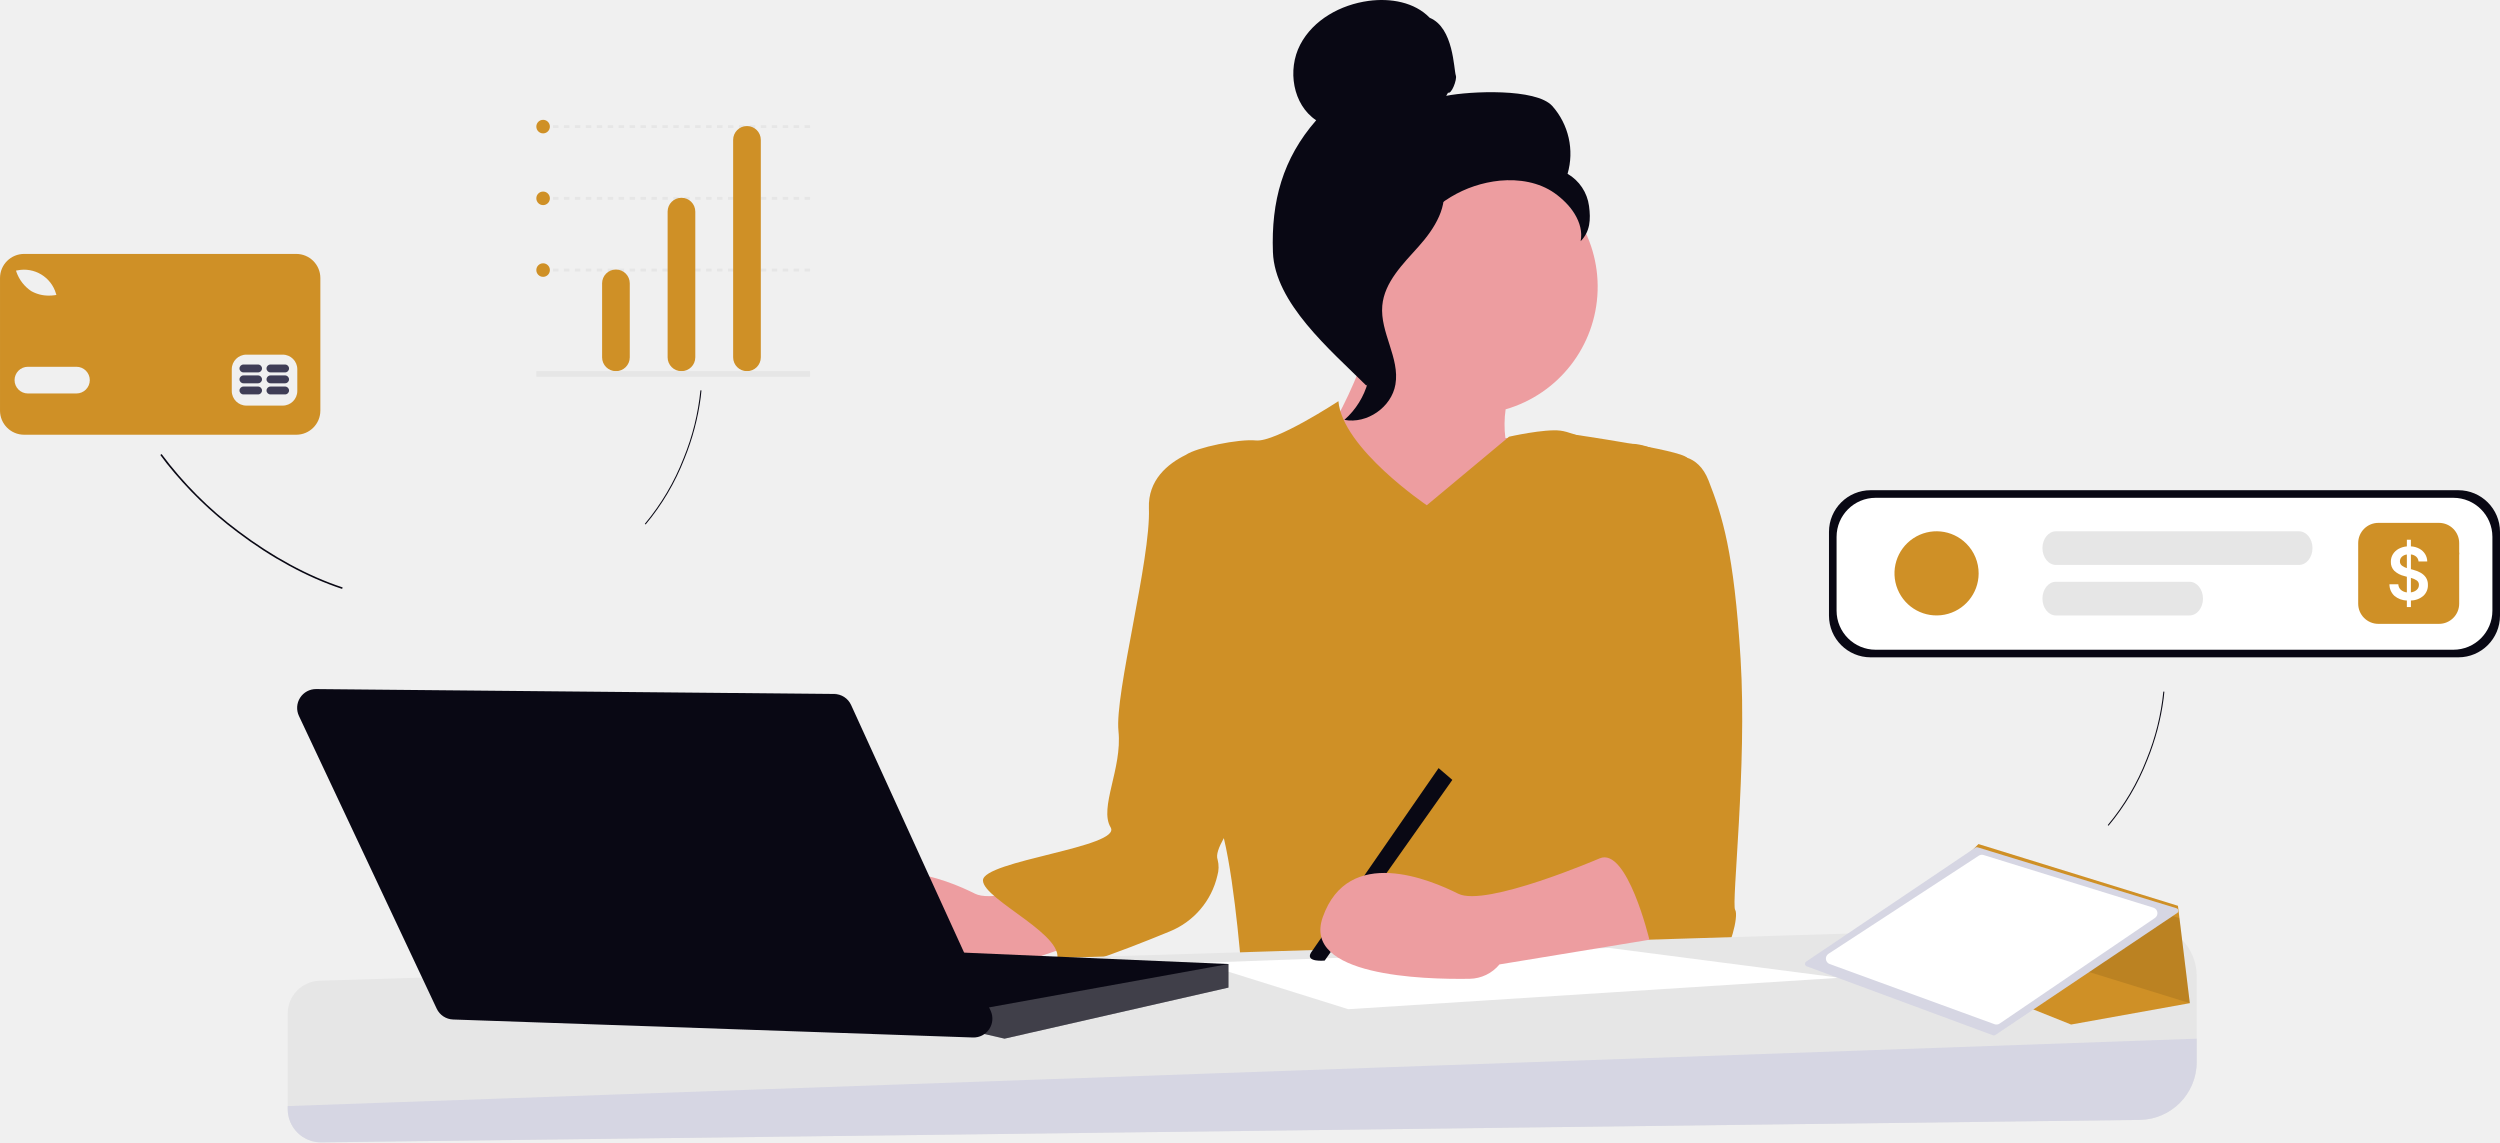
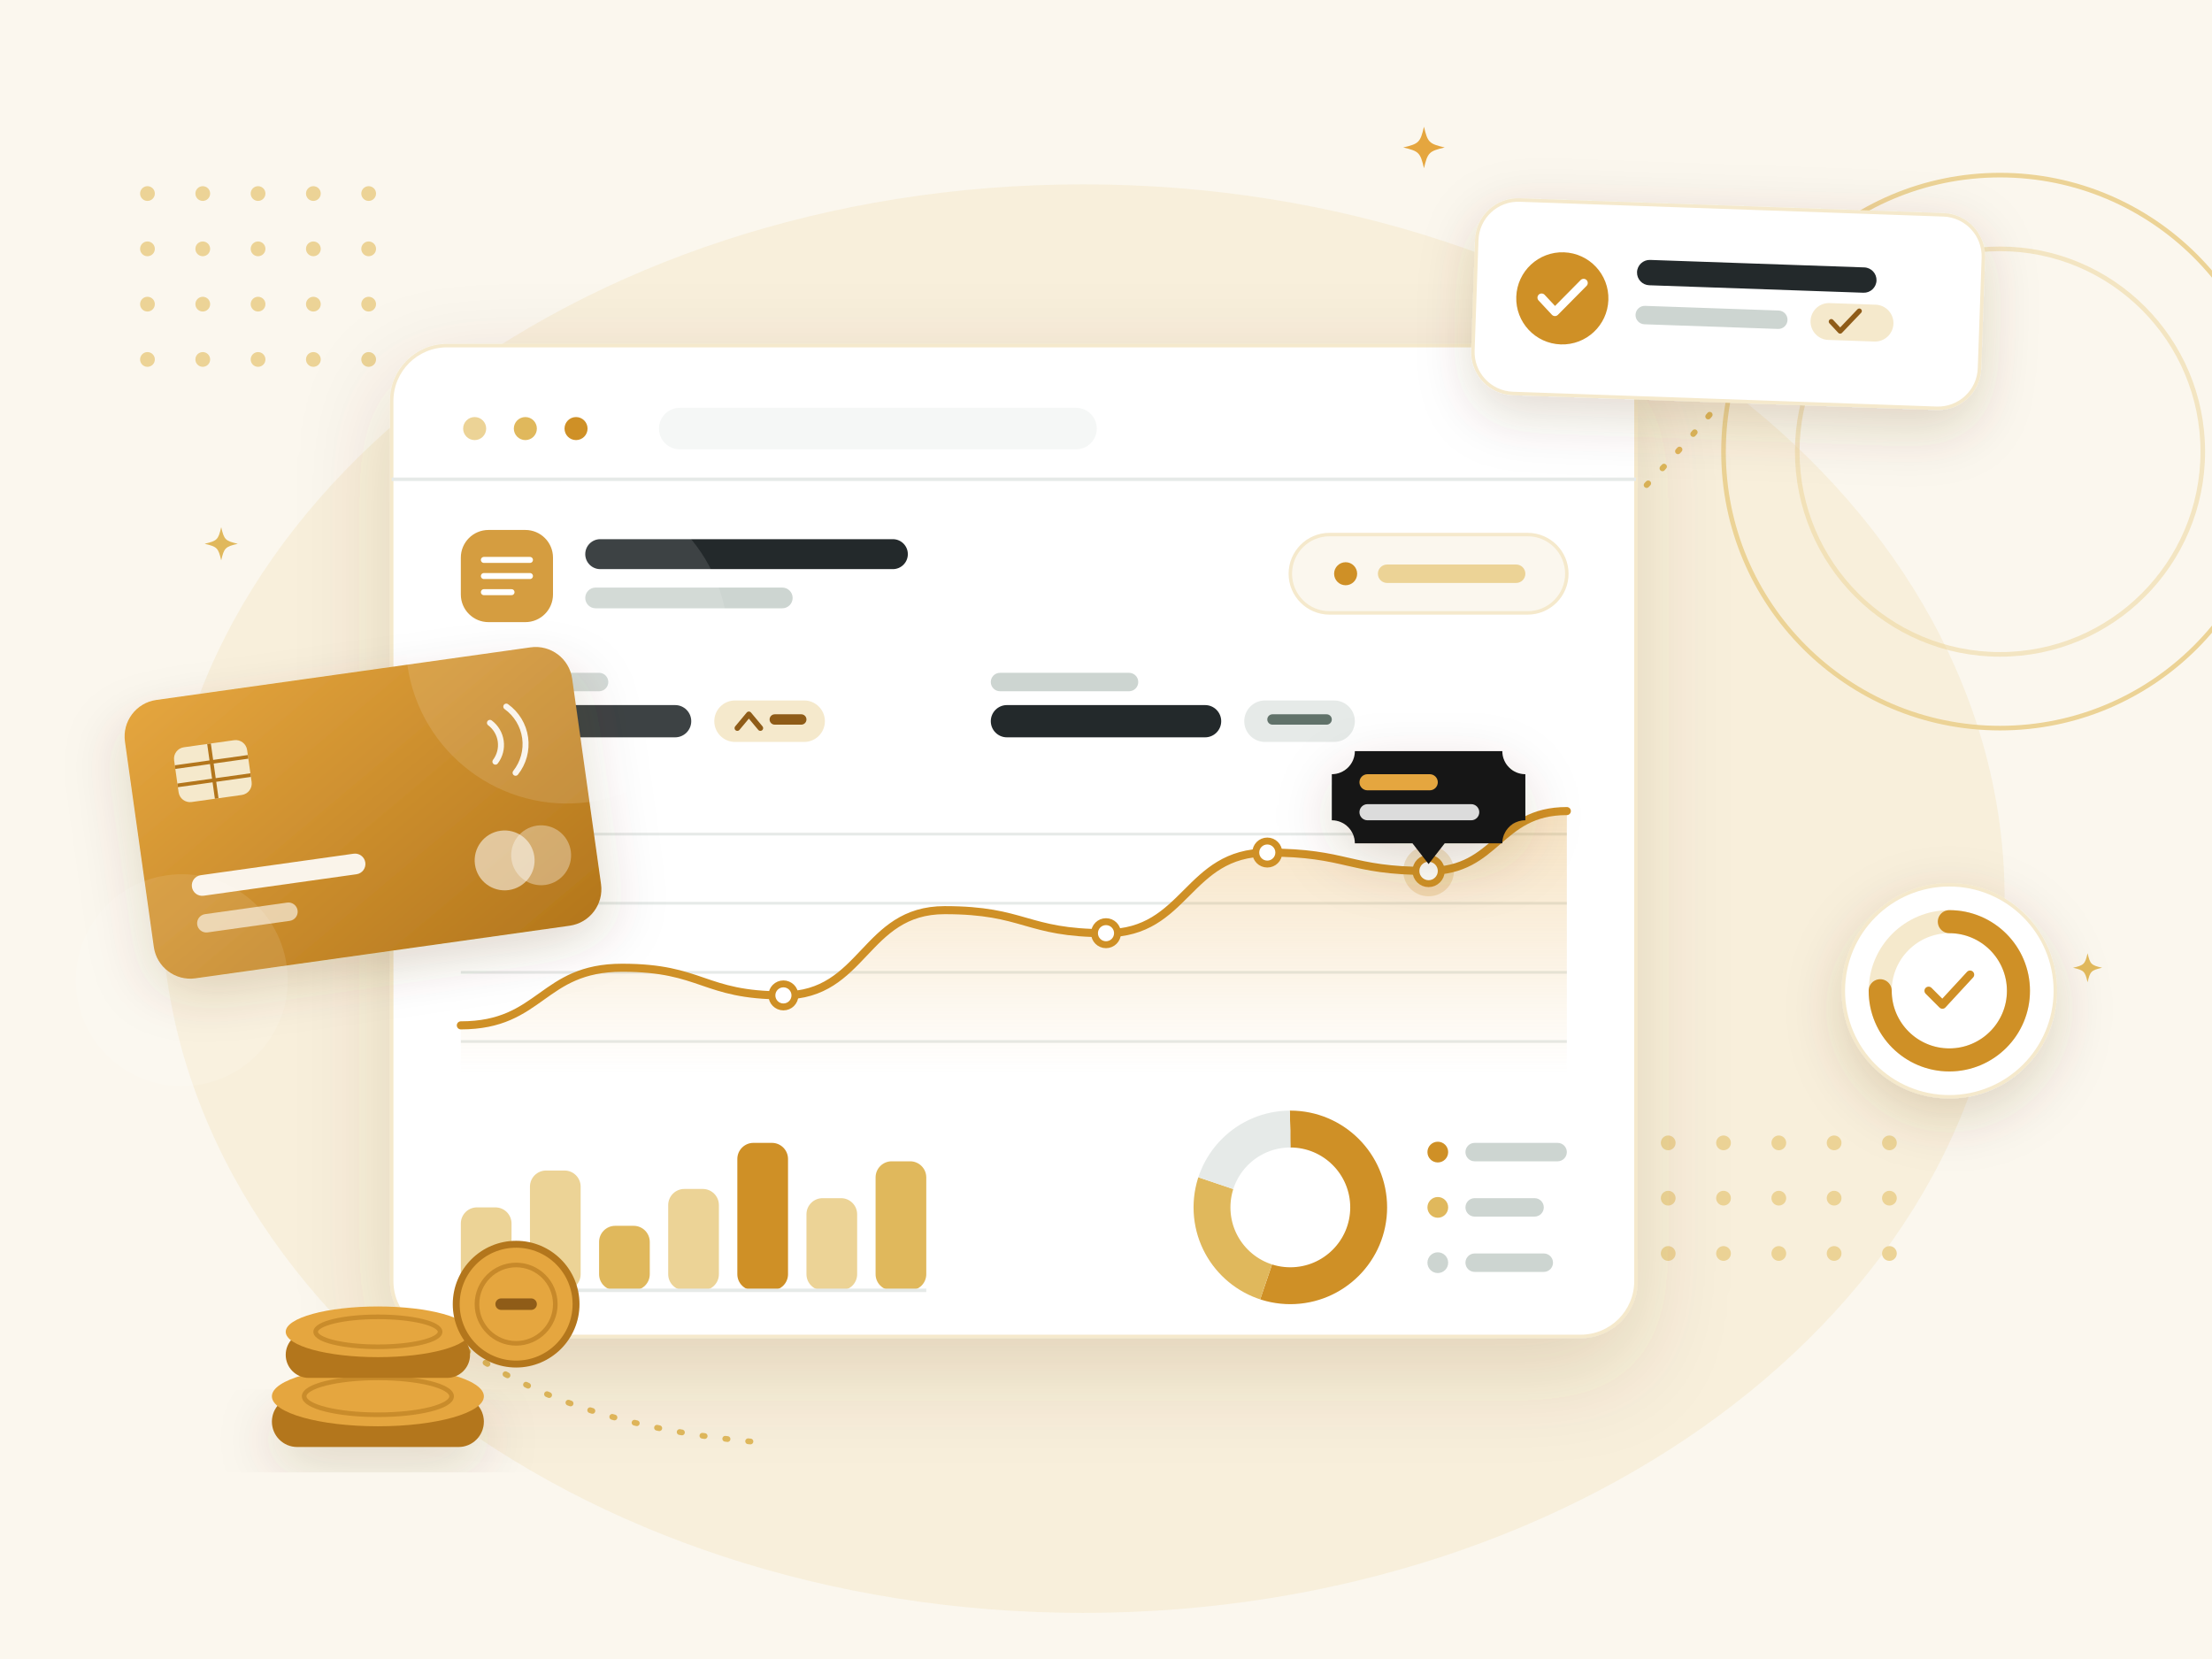
- <svg xmlns="http://www.w3.org/2000/svg" width="960" height="438.656" viewBox="0 0 960 438.656">
-   <g transform="translate(-375.426 -236.395)">
-     <path d="M518.443,608.668s-43.742,18.854-54.3,13.575-42.233-18.854-52.037,9.05c-7.906,22.5,38.249,23.916,56.412,23.62a15.177,15.177,0,0,0,11.462-5.52h0L542.953,627.9S529,604.143,518.443,608.668Z" transform="translate(285.722 -42.659)" fill="#ed9da0" />
-     <path d="M.738,105.582c4.246-1.7,10.886-16.554,15.876-29.207A49.02,49.02,0,1,1,70.971,96.107a41.433,41.433,0,0,0-.1,10.985l15.083.753-1.506,36.2L45.985,162.9S-6.806,108.6.738,105.582Z" transform="translate(882.614 297.476)" fill="#ed9da0" />
-     <path d="M99.548,221.726s-2.485-34.791-7.05-53.938c-1.938,3.514-3.1,6.39-2.375,8.309a11.472,11.472,0,0,1-.108,6.082,30.553,30.553,0,0,1-18.347,21.467c-17.51,7.221-48.105,19.1-43.765,12.047C33.935,205.888,0,191.558,0,184.017S53.544,171.2,49.021,163.655s4.524-22.624,3.015-36.953,12.445-65.991,11.69-85.6c-.417-10.849,7.249-17.081,14.181-20.483,4.153-2.862,20.372-6.19,26.922-5.533C112.369,15.838,136.5,0,136.5,0c1.506,18.1,33.936,39.971,33.936,39.971l31.578-26.325s13.673-3.087,19.705-2.332,15.838,6.785,24.136,5.277,16.59,4.526,16.59,4.526,0,.106-.012.314c3.465-.809,12.068-1.579,16.226,9.114,5.279,13.574,9.727,27.249,12.271,68.447s-3.6,94.074-2.09,96.336-2.262,16.594-5.28,16.594H251.88s3.794-16.405-7.794-25.655c2.857,18.881,12.329,35.458,12.329,35.458Z" transform="translate(752.882 390.443)" fill="#cf9026" />
-     <path d="M864.449,662.364v33.184a22.2,22.2,0,0,1-21.923,22.2l-698.22,8.62A12.749,12.749,0,0,1,131.4,713.616V676.934A12.637,12.637,0,0,1,143.646,664.3l700.5-21.62a19.691,19.691,0,0,1,20.3,19.682Z" transform="translate(354.507 -51.313)" fill="#e6e6e6" />
-     <path d="M864.449,700.855v9a22.2,22.2,0,0,1-21.923,22.2l-698.22,8.62A12.749,12.749,0,0,1,131.4,727.919v-1.181Z" transform="translate(354.507 -65.616)" fill="#d6d6e3" />
-     <path d="M744.8,520.264,656.453,508.8l-157.09,5.731,56.892,17.8Z" transform="translate(336.902 91.596)" fill="#fff" />
-     <path d="M462.42,514.788v9.05l-85.975,19.608-8.4-1.938-1.4-.324L304.8,508Z" transform="translate(384.733 91.793)" fill="#090814" />
-     <path d="M482.578,517v9.05L396.6,545.658l-8.4-1.938-1.4-9.374Z" transform="translate(364.574 89.581)" fill="#fff" opacity="0.223" />
-     <path d="M471.533,677.922c1.508-.754,33.183-6.788,33.183-6.788L447.4,665.855Z" transform="translate(276.823 -57.012)" fill="#090814" />
-     <path d="M701.282,562.855l5.279,4.525L657.54,636.763s-7.542.754-5.279-3.017Z" transform="translate(226.565 -31.506)" fill="#090814" />
-     <path d="M103.915,503.016,302.822,504.9a7.233,7.233,0,0,1,6.511,4.229l53.605,117.45a7.232,7.232,0,0,1-6.83,10.231L156.5,629.9a7.233,7.233,0,0,1-6.294-4.149L97.3,513.327a7.232,7.232,0,0,1,6.613-10.312Z" transform="translate(392.914 -2.018)" fill="#090814" />
-     <path d="M764.443,608.726S720.7,627.58,710.143,622.3s-42.233-18.854-52.037,9.05c-7.906,22.5,38.249,23.916,56.412,23.62a15.177,15.177,0,0,0,11.462-5.52h0l57.574-9.471S775,604.2,764.443,608.726Z" transform="translate(225.246 -42.717)" fill="#ed9da0" />
-     <path d="M781.643,392.374s41.856,6.019,44.119,9.036-2.262,21.117-2.262,21.117l-30.167,5.279L770.12,422.8Z" transform="translate(197.488 10.78)" fill="#cf9026" />
-     <path d="M846.1,496.039l72.957,29.182,45.6-8.208-3.977-32.639-.584-4.751-76.6-23.711-5.472,5.471Z" transform="translate(251.662 104.598)" fill="#cf9026" />
-     <path d="M901.724,463.616V495.2l76.6,23.711-3.977-32.639Z" transform="translate(237.988 102.704)" opacity="0.1" />
-     <g transform="translate(1068.532 561.723)">
-       <path d="M904.6,649.109l5.164,1.912,61.574,22.8,4.785,1.772a1.008,1.008,0,0,0,.918-.108l5.639-3.781,58.657-39.353,5.542-3.716a1.018,1.018,0,0,0-.27-1.82l-8.836-2.706-62.114-19.029-5.423-1.664a1.014,1.014,0,0,0-.87.129l-4.272,2.879L909.757,643.7l-5.363,3.613a1.018,1.018,0,0,0,.21,1.8Z" transform="translate(-903.943 -603.375)" fill="#d6d6e3" />
-       <path d="M1045.185,635.98l-59.623,40.55a2.2,2.2,0,0,1-1.987.247l-63.3-23.108a2.214,2.214,0,0,1-.447-3.931l57.709-37.66a2.195,2.195,0,0,1,1.849-.259l65.211,20.218a2.214,2.214,0,0,1,.585,3.942Z" transform="translate(-910.795 -608.813)" fill="#fff" />
+ <svg xmlns="http://www.w3.org/2000/svg" width="960" height="720" viewBox="0 0 960 720" role="img">
+   <defs>
+     <linearGradient id="areaFill" x1="0" y1="0" x2="0" y2="1">
+       <stop offset="0" stop-color="#e5a63f" stop-opacity="0.32" />
+       <stop offset="1" stop-color="#e5a63f" stop-opacity="0" />
+     </linearGradient>
+     <linearGradient id="goldCard" x1="0" y1="0" x2="1" y2="1">
+       <stop offset="0" stop-color="#e5a63f" />
+       <stop offset="1" stop-color="#b3761c" />
+     </linearGradient>
+     <filter id="shadowLg" x="-40%" y="-40%" width="180%" height="180%">
+       <feDropShadow dx="0" dy="14" stdDeviation="20" flood-color="#613e18" flood-opacity="0.16" />
+     </filter>
+     <filter id="shadowSm" x="-50%" y="-50%" width="200%" height="200%">
+       <feDropShadow dx="0" dy="8" stdDeviation="12" flood-color="#613e18" flood-opacity="0.18" />
+     </filter>
+     <path id="spark" d="M0,-9 C1.6,-2.2 2.2,-1.6 9,0 C2.2,1.6 1.6,2.2 0,9 C-1.6,2.2 -2.2,1.6 -9,0 C-2.2,-1.6 -1.6,-2.2 0,-9 Z" />
+   </defs>
+   <rect width="960" height="720" fill="#fbf7ee" />
+   <ellipse cx="470" cy="390" rx="400" ry="310" fill="#f5e9cc" opacity="0.55" />
+   <circle cx="868" cy="196" r="120" fill="none" stroke="#ecd396" stroke-width="2" />
+   <circle cx="868" cy="196" r="88" fill="none" stroke="#ecd396" stroke-width="2" opacity="0.5" />
+   <g fill="#ecd396">
+     <g transform="translate(64,84)">
+       <circle r="3.2" />
+       <circle cx="24" r="3.2" />
+       <circle cx="48" r="3.2" />
+       <circle cx="72" r="3.2" />
+       <circle cx="96" r="3.2" />
+       <circle cy="24" r="3.2" />
+       <circle cx="24" cy="24" r="3.2" />
+       <circle cx="48" cy="24" r="3.2" />
+       <circle cx="72" cy="24" r="3.2" />
+       <circle cx="96" cy="24" r="3.2" />
+       <circle cy="48" r="3.2" />
+       <circle cx="24" cy="48" r="3.2" />
+       <circle cx="48" cy="48" r="3.2" />
+       <circle cx="72" cy="48" r="3.2" />
+       <circle cx="96" cy="48" r="3.2" />
+       <circle cy="72" r="3.2" />
+       <circle cx="24" cy="72" r="3.2" />
+       <circle cx="48" cy="72" r="3.2" />
+       <circle cx="72" cy="72" r="3.2" />
+       <circle cx="96" cy="72" r="3.2" />
    </g>
-     <path d="M482.253,35.567c1.347.784,3.519-5.008,3.037-6.5-.841-2.494-.82-18.417-10.053-22.238C469.4.765,460.115-.786,451.773.34c-10.717,1.448-21.293,7.238-26.28,16.849s-2.854,23,6.151,29C418.8,60.9,414.332,77.308,415.036,96.815c.7,19.524,21.977,37.479,35.85,51.233,3.1-1.87,5.912-10.676,4.206-13.873s.744-6.9-1.367-9.852c-2.111-2.936-3.881,1.75-1.75-1.186,1.347-1.85-3.9-6.092-1.912-7.2,9.672-5.348,12.889-17.412,18.964-26.641a45.369,45.369,0,0,1,33.156-19.926c7.318-.684,15.039.563,21.028,4.805s11.375,11.222,9.99,18.44c3.669-3.718,3.91-8.323,3.222-13.5a16.908,16.908,0,0,0-8.242-12.379A27.6,27.6,0,0,0,522.312,40.7c-6.253-6.9-31.608-5.711-40.737-3.9l.7-1.207-.02-.02Z" transform="translate(449.192 236.395)" fill="#090814" />
-     <path d="M467.013,34.628c-12.082,1.307-20.811,11.783-28.19,21.454-4.242,5.57-8.707,11.722-8.586,18.74.1,7.078,4.846,13.17,7.118,19.865a29.947,29.947,0,0,1-8.707,31.547c8.707,1.649,18.117-4.866,19.6-13.611,1.75-10.154-5.951-19.966-5.047-30.24.8-9.048,7.942-16.005,13.993-22.781,6.072-6.776,11.762-15.744,8.967-24.393l.841-.583h0Z" transform="translate(463.021 271.395)" fill="#090814" />
-     <path d="M51.061,15.385a95.518,95.518,0,0,1-24.109-3.307A90.823,90.823,0,0,1,0,.33L.221,0A90.431,90.431,0,0,0,27.053,11.692,93.009,93.009,0,0,0,53.7,14.941l.014.4Q52.4,15.385,51.061,15.385Z" transform="translate(1184.774 553.438) rotate(-83)" fill="#090814" />
-     <g transform="translate(1077.755 424.636)">
-       <rect width="257.67" height="64.174" rx="16" fill="#090814" />
-       <rect width="251.836" height="58.34" rx="15" transform="translate(2.917 2.917)" fill="#fff" />
-       <path d="M300.634,369.083a2.072,2.072,0,0,1-1.658-.834l-5.084-6.775a2.072,2.072,0,1,1,3.315-2.487l3.328,4.433,8.539-12.809a2.072,2.072,0,1,1,3.449,2.3l-10.164,15.25a2.074,2.074,0,0,1-1.664.926Z" transform="translate(-70.873 -327.456)" fill="#cf9026" />
-       <g transform="translate(203.217 12.542)">
-         <path d="M7.756,0H31.024A7.756,7.756,0,0,1,38.78,7.756V31.024a7.756,7.756,0,0,1-7.756,7.756H7.756A7.756,7.756,0,0,1,0,31.024V7.756A7.756,7.756,0,0,1,7.756,0Z" transform="translate(0 0)" fill="#cf9026" />
-         <path d="M12.248-73.526v-2.512a7.643,7.643,0,0,1-4.8-1.8,5.992,5.992,0,0,1-1.883-4.442H8.97a3.011,3.011,0,0,0,1.018,2.188,4.208,4.208,0,0,0,2.263.94v-6l-1.038-.287a8.425,8.425,0,0,1-3.765-1.971A4.629,4.629,0,0,1,6.1-90.881a5.44,5.44,0,0,1,.8-2.941,5.9,5.9,0,0,1,2.185-2.051,7.929,7.929,0,0,1,3.169-.94V-99.38H13.8v2.556a7.65,7.65,0,0,1,3.265.9,5.89,5.89,0,0,1,2.181,2.037,5.54,5.54,0,0,1,.834,2.853h-3.35a2.734,2.734,0,0,0-.895-1.837,3.672,3.672,0,0,0-2.032-.857v5.667l.867.23a12.5,12.5,0,0,1,2.723,1.054,5.99,5.99,0,0,1,2.124,1.847,4.924,4.924,0,0,1,.82,2.922,5.475,5.475,0,0,1-1.715,4.146,7.407,7.407,0,0,1-4.814,1.822v2.515ZM13.8-79.165a3.949,3.949,0,0,0,2.231-.951,2.494,2.494,0,0,0,.848-1.917,1.957,1.957,0,0,0-.841-1.707,7.38,7.38,0,0,0-2.236-.985Zm-1.551-9.308V-93.7a3.4,3.4,0,0,0-1.959.9,2.335,2.335,0,0,0-.7,1.712,1.974,1.974,0,0,0,.82,1.707,6.527,6.527,0,0,0,1.847.918Z" transform="translate(6.439 105.845)" fill="#fff" />
-       </g>
-       <path d="M5.184,0H98.512c2.864,0,5.184,2.894,5.184,6.463s-2.322,6.463-5.184,6.463H5.184C2.322,12.927,0,10.033,0,6.463S2.322,0,5.184,0Z" transform="translate(81.97 15.772)" fill="#e6e6e6" />
-       <path d="M5.137,0h51.37c2.837,0,5.139,2.894,5.139,6.463s-2.3,6.463-5.137,6.463H5.137C2.3,12.927,0,10.033,0,6.463S2.3,0,5.137,0Z" transform="translate(81.97 35.164)" fill="#e6e6e6" />
-       <path d="M245.031,621.374a16.158,16.158,0,1,1-4.733-11.5A16.159,16.159,0,0,1,245.031,621.374Z" transform="translate(-187.562 -589.371)" fill="#cf9026" />
+     <g transform="translate(724,496)">
+       <circle r="3.2" />
+       <circle cx="24" r="3.2" />
+       <circle cx="48" r="3.2" />
+       <circle cx="72" r="3.2" />
+       <circle cx="96" r="3.2" />
+       <circle cy="24" r="3.2" />
+       <circle cx="24" cy="24" r="3.2" />
+       <circle cx="48" cy="24" r="3.2" />
+       <circle cx="72" cy="24" r="3.2" />
+       <circle cx="96" cy="24" r="3.2" />
+       <circle cy="48" r="3.2" />
+       <circle cx="24" cy="48" r="3.2" />
+       <circle cx="48" cy="48" r="3.2" />
+       <circle cx="72" cy="48" r="3.2" />
+       <circle cx="96" cy="48" r="3.2" />
    </g>
-     <g transform="translate(375.426 333.901)">
-       <path d="M418.335,456.6h-104.5a9.257,9.257,0,0,0-9.257,9.257v50.916a9.257,9.257,0,0,0,9.257,9.257h104.5a9.257,9.257,0,0,0,9.257-9.257V465.858a9.257,9.257,0,0,0-9.258-9.258Zm-107.089,6.315a12.775,12.775,0,0,1,14.824,8.919l.164.509-.526.094a13.965,13.965,0,0,1-2.268.166,13.5,13.5,0,0,1-6.884-1.735,14.619,14.619,0,0,1-5.673-7.351l-.164-.508Zm22.685,47.272h-18.64a5.126,5.126,0,0,1,0-10.252h18.639a5.126,5.126,0,1,1,0,10.252Zm84.807-.932a5.608,5.608,0,0,1-5.592,5.592H399.168a5.608,5.608,0,0,1-5.592-5.592v-8.387a5.608,5.608,0,0,1,5.592-5.592h13.98a5.608,5.608,0,0,1,5.592,5.592Z" transform="translate(-304.575 -456.6)" fill="#cf9026" />
-       <path d="M500.623,561.213H495a1.513,1.513,0,0,0,0,3.027h5.621a1.513,1.513,0,0,0,0-3.027Z" transform="translate(-401.523 -510.285)" fill="#3f3d56" />
-       <path d="M521.938,561.213h-5.621a1.513,1.513,0,1,0,0,3.027h5.621a1.513,1.513,0,1,0,0-3.027Z" transform="translate(-412.461 -510.285)" fill="#3f3d56" />
-       <path d="M500.622,552.438H495a1.513,1.513,0,1,0,0,3.027h5.621a1.513,1.513,0,0,0,0-3.027Z" transform="translate(-401.523 -505.783)" fill="#3f3d56" />
-       <path d="M521.937,552.438h-5.621a1.513,1.513,0,1,0,0,3.027h5.621a1.513,1.513,0,1,0,0-3.027Z" transform="translate(-412.461 -505.783)" fill="#3f3d56" />
-       <path d="M500.622,543.841H495a1.513,1.513,0,1,0,0,3.027h5.621a1.513,1.513,0,1,0,0-3.027Z" transform="translate(-401.523 -501.37)" fill="#3f3d56" />
-       <path d="M521.937,543.841h-5.621a1.513,1.513,0,1,0,0,3.027h5.621a1.513,1.513,0,1,0,0-3.027Z" transform="translate(-412.461 -501.37)" fill="#3f3d56" />
-       <path d="M79.382,0A148.494,148.494,0,0,0,41.9,5.143C26.1,9.326,11.609,15.641,0,23.4l.344.514C11.9,16.192,26.321,9.907,42.058,5.74A144.587,144.587,0,0,1,83.488.691L83.51.073Q81.471,0,79.382,0Z" transform="matrix(-0.616, -0.788, 0.788, -0.616, 112.94, 143.06)" fill="#090814" />
+   </g>
+   <path d="M742,180 C700,230 680,240 664,262" fill="none" stroke="#e0b85c" stroke-width="2.5" stroke-linecap="round" stroke-dasharray="1 9" />
+   <path d="M172,560 C210,600 260,620 330,626" fill="none" stroke="#e0b85c" stroke-width="2.5" stroke-linecap="round" stroke-dasharray="1 9" />
+   <g filter="url(#shadowLg)">
+     <rect x="170" y="150" width="540" height="430" rx="24" fill="#ffffff" stroke="#f5e9cc" stroke-width="1.5" />
+   </g>
+   <circle cx="206" cy="186" r="5" fill="#ecd396" />
+   <circle cx="228" cy="186" r="5" fill="#e0b85c" />
+   <circle cx="250" cy="186" r="5" fill="#cf9026" />
+   <rect x="286" y="177" width="190" height="18" rx="9" fill="#f5f7f6" />
+   <line x1="170" y1="208" x2="710" y2="208" stroke="#e6eae8" stroke-width="1.5" />
+   <rect x="200" y="230" width="40" height="40" rx="12" fill="#cf9026" />
+   <g stroke="#ffffff" stroke-width="2.6" stroke-linecap="round">
+     <line x1="210" y1="243" x2="230" y2="243" />
+     <line x1="210" y1="250" x2="230" y2="250" />
+     <line x1="210" y1="257" x2="222" y2="257" />
+   </g>
+   <rect x="254" y="234" width="140" height="13" rx="6.5" fill="#23292b" />
+   <rect x="254" y="255" width="90" height="9" rx="4.5" fill="#cdd5d1" />
+   <rect x="560" y="232" width="120" height="34" rx="17" fill="#fbf7ee" stroke="#f5e9cc" stroke-width="1.5" />
+   <circle cx="584" cy="249" r="5" fill="#cf9026" />
+   <rect x="598" y="245" width="64" height="8" rx="4" fill="#ecd396" />
+   <rect x="200" y="292" width="64" height="8" rx="4" fill="#cdd5d1" />
+   <rect x="200" y="306" width="100" height="14" rx="7" fill="#23292b" />
+   <rect x="310" y="304" width="48" height="18" rx="9" fill="#f5e9cc" />
+   <path d="M320,316 l5,-6 5,6" fill="none" stroke="#8f5c18" stroke-width="2.4" stroke-linecap="round" stroke-linejoin="round" />
+   <rect x="334" y="310" width="16" height="4.5" rx="2.25" fill="#8f5c18" />
+   <rect x="430" y="292" width="64" height="8" rx="4" fill="#cdd5d1" />
+   <rect x="430" y="306" width="100" height="14" rx="7" fill="#23292b" />
+   <rect x="540" y="304" width="48" height="18" rx="9" fill="#e6eae8" />
+   <rect x="550" y="310" width="28" height="4.5" rx="2.25" fill="#61726a" />
+   <g stroke="#e6eae8" stroke-width="1.2">
+     <line x1="200" y1="362" x2="680" y2="362" />
+     <line x1="200" y1="392" x2="680" y2="392" />
+     <line x1="200" y1="422" x2="680" y2="422" />
+     <line x1="200" y1="452" x2="680" y2="452" />
+   </g>
+   <path d="M200,445 C235,445 235,420 270,420 C305,420 305,432 340,432 C375,432 375,395 410,395 C445,395 445,405 480,405 C515,405 515,370 550,370 C585,370 585,378 620,378 C650,378 650,352 680,352 L680,466 L200,466 Z" fill="url(#areaFill)" />
+   <path d="M200,445 C235,445 235,420 270,420 C305,420 305,432 340,432 C375,432 375,395 410,395 C445,395 445,405 480,405 C515,405 515,370 550,370 C585,370 585,378 620,378 C650,378 650,352 680,352" fill="none" stroke="#cf9026" stroke-width="3.5" stroke-linecap="round" />
+   <circle cx="340" cy="432" r="5" fill="#ffffff" stroke="#cf9026" stroke-width="3" />
+   <circle cx="480" cy="405" r="5" fill="#ffffff" stroke="#cf9026" stroke-width="3" />
+   <circle cx="550" cy="370" r="5" fill="#ffffff" stroke="#cf9026" stroke-width="3" />
+   <circle cx="620" cy="378" r="11" fill="#cf9026" opacity="0.22" />
+   <circle cx="620" cy="378" r="5.5" fill="#ffffff" stroke="#cf9026" stroke-width="3" />
+   <g filter="url(#shadowSm)">
+     <path d="M620,375 l-7,-9 h-25 a10,10 0 0 0 -10,-10 v-20 a10,10 0 0 0 10,-10 h64 a10,10 0 0 0 10,10 v20 a10,10 0 0 0 -10,10 h-25 Z" fill="#121716" />
+   </g>
+   <rect x="590" y="336" width="34" height="7" rx="3.5" fill="#e5a63f" />
+   <rect x="590" y="349" width="52" height="7" rx="3.5" fill="#ffffff" opacity="0.85" />
+   <g>
+     <rect x="200" y="524" width="22" height="36" rx="7" fill="#ecd396" />
+     <rect x="230" y="508" width="22" height="52" rx="7" fill="#ecd396" />
+     <rect x="260" y="532" width="22" height="28" rx="7" fill="#e0b85c" />
+     <rect x="290" y="516" width="22" height="44" rx="7" fill="#ecd396" />
+     <rect x="320" y="496" width="22" height="64" rx="7" fill="#cf9026" />
+     <rect x="350" y="520" width="22" height="40" rx="7" fill="#ecd396" />
+     <rect x="380" y="504" width="22" height="56" rx="7" fill="#e0b85c" />
+     <line x1="200" y1="560" x2="402" y2="560" stroke="#e6eae8" stroke-width="1.5" />
+   </g>
+   <g transform="rotate(-90 560 524)">
+     <circle cx="560" cy="524" r="34" fill="none" stroke="#cf9026" stroke-width="16" stroke-dasharray="117.5 96.1" />
+     <circle cx="560" cy="524" r="34" fill="none" stroke="#e0b85c" stroke-width="16" stroke-dasharray="53.4 160.2" stroke-dashoffset="-117.5" />
+     <circle cx="560" cy="524" r="34" fill="none" stroke="#e6eae8" stroke-width="16" stroke-dasharray="42.7 170.9" stroke-dashoffset="-170.9" />
+   </g>
+   <g>
+     <circle cx="624" cy="500" r="4.5" fill="#cf9026" />
+     <rect x="636" y="496" width="44" height="8" rx="4" fill="#cdd5d1" />
+     <circle cx="624" cy="524" r="4.5" fill="#e0b85c" />
+     <rect x="636" y="520" width="34" height="8" rx="4" fill="#cdd5d1" />
+     <circle cx="624" cy="548" r="4.5" fill="#cdd5d1" />
+     <rect x="636" y="544" width="38" height="8" rx="4" fill="#cdd5d1" />
+   </g>
+   <g transform="rotate(2 750 132)">
+     <g filter="url(#shadowSm)">
+       <rect x="640" y="90" width="220" height="84" rx="18" fill="#ffffff" stroke="#f5e9cc" stroke-width="1.5" />
    </g>
-     <path d="M51.061,15.385a95.518,95.518,0,0,1-24.109-3.307A90.823,90.823,0,0,1,0,.33L.221,0A90.431,90.431,0,0,0,27.053,11.692,93.009,93.009,0,0,0,53.7,14.941l.014.4Q52.4,15.385,51.061,15.385Z" transform="translate(623.017 437.758) rotate(-83)" fill="#090814" />
-     <rect width="1.301" height="1.084" transform="translate(583.869 339.559)" fill="#f0f0f0" />
-     <path d="M312.065,540.642h-2.1v-1.084h2.1Zm-4.2,0h-2.1v-1.084h2.1Zm-4.2,0h-2.1v-1.084h2.1Zm-4.2,0h-2.1v-1.084h2.1Zm-4.2,0h-2.1v-1.084h2.1Zm-4.2,0h-2.1v-1.084h2.1Zm-4.2,0h-2.1v-1.084h2.1Zm-4.2,0h-2.1v-1.084h2.1Zm-4.2,0h-2.1v-1.084h2.1Zm-4.2,0h-2.1v-1.084h2.1Zm-4.2,0h-2.1v-1.084h2.1Zm-4.2,0h-2.1v-1.084h2.1Zm-4.2,0h-2.1v-1.084h2.1Zm-4.2,0h-2.1v-1.084h2.1Zm-4.2,0h-2.1v-1.084h2.1Zm-4.2,0h-2.1v-1.084h2.1Zm-4.2,0h-2.1v-1.084h2.1Zm-4.2,0h-2.1v-1.084h2.1Zm-4.2,0h-2.1v-1.084h2.1Zm-4.2,0h-2.1v-1.084h2.1Zm-4.2,0h-2.1v-1.084h2.1Zm-4.2,0h-2.1v-1.084h2.1Zm-4.2,0h-2.1v-1.084h2.1Zm-4.2,0h-2.1v-1.084h2.1Z" transform="translate(374.41 -199.999)" fill="#e6e6e6" />
-     <rect width="1.301" height="1.084" transform="translate(583.869 312.014)" fill="#f0f0f0" />
-     <path d="M312.065,413.642h-2.1v-1.084h2.1Zm-4.2,0h-2.1v-1.084h2.1Zm-4.2,0h-2.1v-1.084h2.1Zm-4.2,0h-2.1v-1.084h2.1Zm-4.2,0h-2.1v-1.084h2.1Zm-4.2,0h-2.1v-1.084h2.1Zm-4.2,0h-2.1v-1.084h2.1Zm-4.2,0h-2.1v-1.084h2.1Zm-4.2,0h-2.1v-1.084h2.1Zm-4.2,0h-2.1v-1.084h2.1Zm-4.2,0h-2.1v-1.084h2.1Zm-4.2,0h-2.1v-1.084h2.1Zm-4.2,0h-2.1v-1.084h2.1Zm-4.2,0h-2.1v-1.084h2.1Zm-4.2,0h-2.1v-1.084h2.1Zm-4.2,0h-2.1v-1.084h2.1Zm-4.2,0h-2.1v-1.084h2.1Zm-4.2,0h-2.1v-1.084h2.1Zm-4.2,0h-2.1v-1.084h2.1Zm-4.2,0h-2.1v-1.084h2.1Zm-4.2,0h-2.1v-1.084h2.1Zm-4.2,0h-2.1v-1.084h2.1Zm-4.2,0h-2.1v-1.084h2.1Zm-4.2,0h-2.1v-1.084h2.1Z" transform="translate(374.41 -100.545)" fill="#e6e6e6" />
-     <rect width="1.301" height="1.084" transform="translate(583.869 284.468)" fill="#f0f0f0" />
-     <path d="M312.065,286.642h-2.1v-1.084h2.1Zm-4.2,0h-2.1v-1.084h2.1Zm-4.2,0h-2.1v-1.084h2.1Zm-4.2,0h-2.1v-1.084h2.1Zm-4.2,0h-2.1v-1.084h2.1Zm-4.2,0h-2.1v-1.084h2.1Zm-4.2,0h-2.1v-1.084h2.1Zm-4.2,0h-2.1v-1.084h2.1Zm-4.2,0h-2.1v-1.084h2.1Zm-4.2,0h-2.1v-1.084h2.1Zm-4.2,0h-2.1v-1.084h2.1Zm-4.2,0h-2.1v-1.084h2.1Zm-4.2,0h-2.1v-1.084h2.1Zm-4.2,0h-2.1v-1.084h2.1Zm-4.2,0h-2.1v-1.084h2.1Zm-4.2,0h-2.1v-1.084h2.1Zm-4.2,0h-2.1v-1.084h2.1Zm-4.2,0h-2.1v-1.084h2.1Zm-4.2,0h-2.1v-1.084h2.1Zm-4.2,0h-2.1v-1.084h2.1Zm-4.2,0h-2.1v-1.084h2.1Zm-4.2,0h-2.1v-1.084h2.1Zm-4.2,0h-2.1v-1.084h2.1Zm-4.2,0h-2.1v-1.084h2.1Z" transform="translate(374.41 -1.09)" fill="#e6e6e6" />
-     <rect width="10.628" height="39.041" rx="5.314" transform="translate(606.631 339.884)" fill="#cf9026" />
-     <rect width="10.628" height="66.586" rx="5.314" transform="translate(631.791 312.339)" fill="#cf9026" />
-     <rect width="10.628" height="94.132" rx="5.314" transform="translate(656.951 284.793)" fill="#cf9026" />
-     <ellipse cx="2.603" cy="2.603" rx="2.603" ry="2.603" transform="translate(581.375 282.408)" fill="#cf9026" />
-     <ellipse cx="2.603" cy="2.603" rx="2.603" ry="2.603" transform="translate(581.375 309.953)" fill="#cf9026" />
-     <ellipse cx="2.603" cy="2.603" rx="2.603" ry="2.603" transform="translate(581.375 337.499)" fill="#cf9026" />
-     <rect width="105.1" height="2.139" transform="translate(581.375 378.925)" fill="#e6e6e6" />
+     <circle cx="678" cy="132" r="20" fill="#cf9026" />
+     <path d="M669,132 l6,6 12,-13" fill="none" stroke="#ffffff" stroke-width="3.6" stroke-linecap="round" stroke-linejoin="round" />
+     <rect x="710" y="114" width="104" height="11" rx="5.5" fill="#23292b" />
+     <rect x="710" y="134" width="66" height="8" rx="4" fill="#cdd5d1" />
+     <rect x="786" y="130" width="36" height="16" rx="8" fill="#f5e9cc" />
+     <path d="M795,138 l4,4 8,-9" fill="none" stroke="#8f5c18" stroke-width="2.2" stroke-linecap="round" stroke-linejoin="round" />
  </g>
+   <g transform="translate(52,306) rotate(-8)">
+     <g filter="url(#shadowSm)">
+       <rect width="196" height="122" rx="16" fill="url(#goldCard)" />
+     </g>
+     <circle cx="196" cy="0" r="70" fill="#ffffff" opacity="0.12" />
+     <circle cx="10" cy="122" r="46" fill="#ffffff" opacity="0.10" />
+     <rect x="20" y="22" width="32" height="24" rx="5" fill="#f5e9cc" />
+     <path d="M20,30 h32 M20,38 h32 M36,22 v24" stroke="#b3761c" stroke-width="1.6" />
+     <path d="M158,30 a12,12 0 0 1 0,17 M166,24 a20,20 0 0 1 0,29" fill="none" stroke="#ffffff" stroke-width="2.6" stroke-linecap="round" opacity="0.9" />
+     <rect x="20" y="78" width="76" height="9" rx="4.5" fill="#ffffff" opacity="0.9" />
+     <rect x="20" y="95" width="44" height="8" rx="4" fill="#ffffff" opacity="0.6" />
+     <circle cx="156" cy="90" r="13" fill="#ffffff" opacity="0.55" />
+     <circle cx="172" cy="90" r="13" fill="#ffffff" opacity="0.35" />
+   </g>
+   <g transform="translate(118,548)">
+     <g filter="url(#shadowSm)">
+       <rect x="0" y="58" width="92" height="22" rx="11" fill="#b3761c" />
+     </g>
+     <ellipse cx="46" cy="58" rx="46" ry="13" fill="#e5a63f" />
+     <ellipse cx="46" cy="58" rx="32" ry="8" fill="none" stroke="#b3761c" stroke-width="2" opacity="0.55" />
+     <rect x="6" y="30" width="80" height="20" rx="10" fill="#b3761c" />
+     <ellipse cx="46" cy="30" rx="40" ry="11" fill="#e5a63f" />
+     <ellipse cx="46" cy="30" rx="27" ry="6.5" fill="none" stroke="#b3761c" stroke-width="2" opacity="0.55" />
+     <circle cx="106" cy="18" r="26" fill="#e5a63f" stroke="#b3761c" stroke-width="3" />
+     <circle cx="106" cy="18" r="17" fill="none" stroke="#b3761c" stroke-width="2" opacity="0.6" />
+     <rect x="97" y="15.5" width="18" height="5" rx="2.5" fill="#8f5c18" />
+   </g>
+   <g filter="url(#shadowSm)">
+     <circle cx="846" cy="430" r="46" fill="#ffffff" stroke="#f5e9cc" stroke-width="1.5" />
+   </g>
+   <circle cx="846" cy="430" r="30" fill="none" stroke="#f5e9cc" stroke-width="10" />
+   <circle cx="846" cy="430" r="30" fill="none" stroke="#cf9026" stroke-width="10" stroke-linecap="round" stroke-dasharray="141.4 47.1" transform="rotate(-90 846 430)" />
+   <path d="M837,430 l6,6 12,-13" fill="none" stroke="#cf9026" stroke-width="3.6" stroke-linecap="round" stroke-linejoin="round" />
+   <use href="#spark" transform="translate(618,64)" fill="#e5a63f" />
+   <use href="#spark" transform="translate(906,420) scale(0.7)" fill="#e0b85c" />
+   <use href="#spark" transform="translate(96,236) scale(0.8)" fill="#e0b85c" />
</svg>
